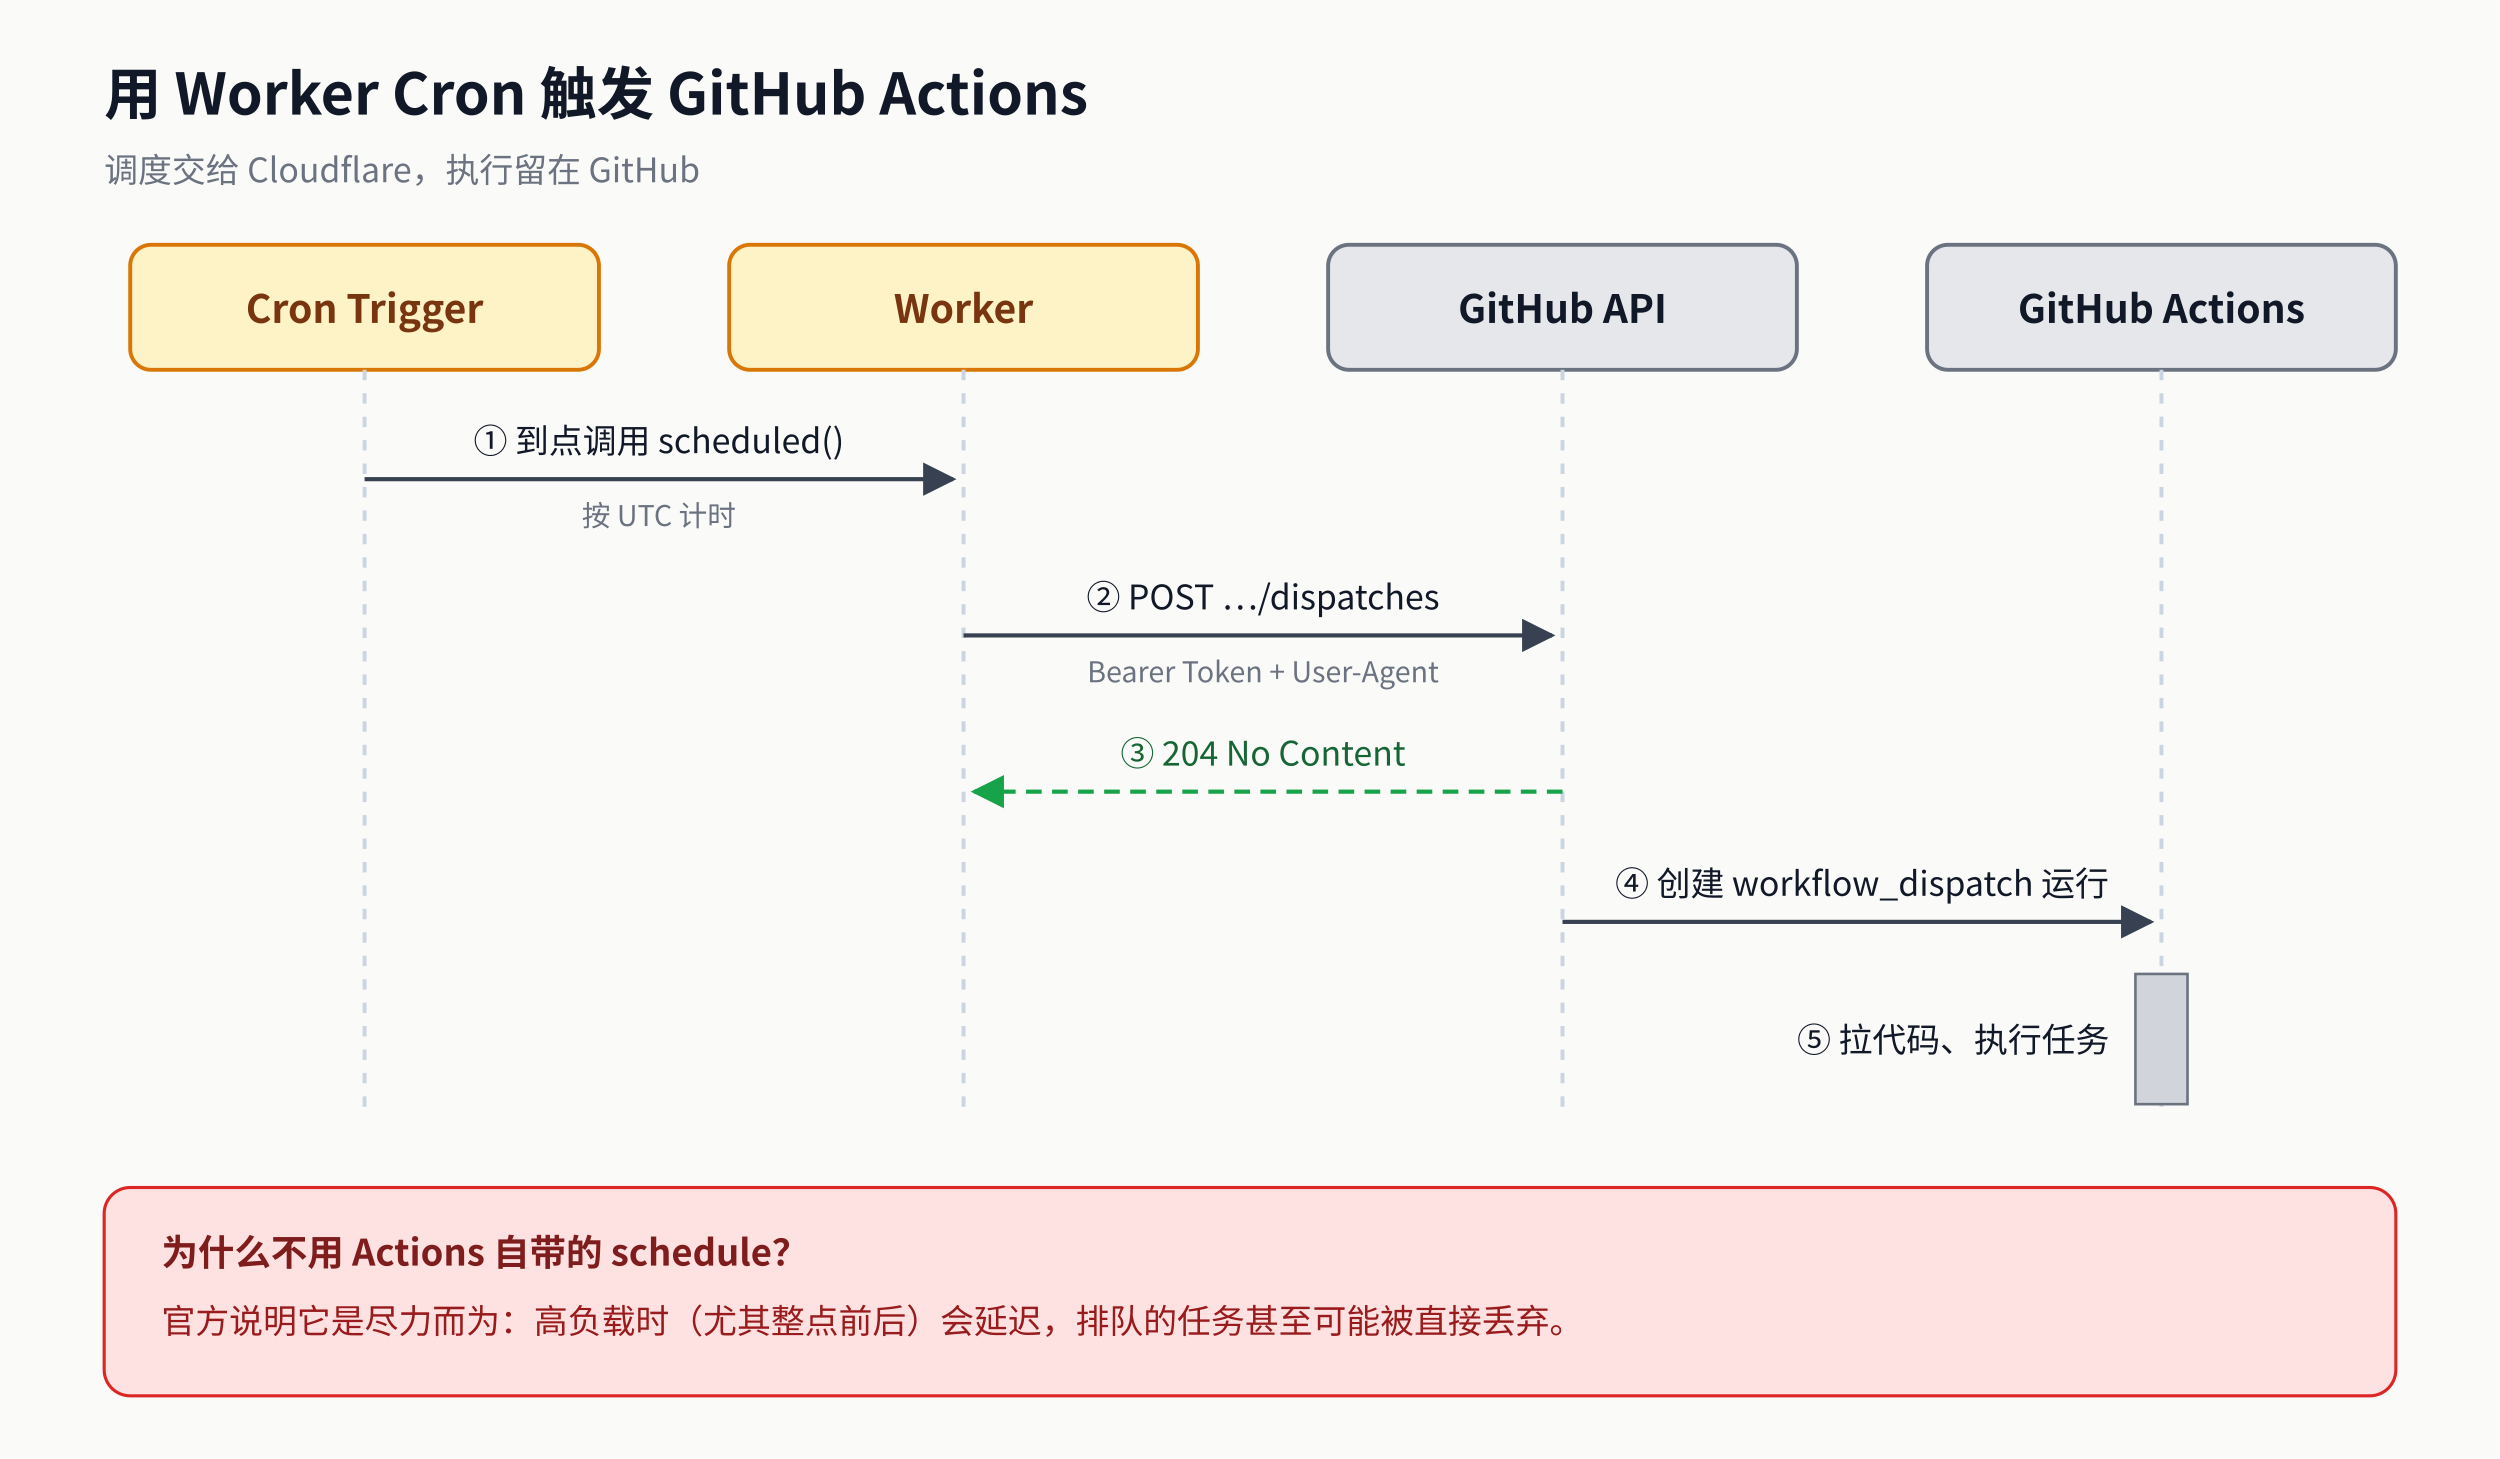
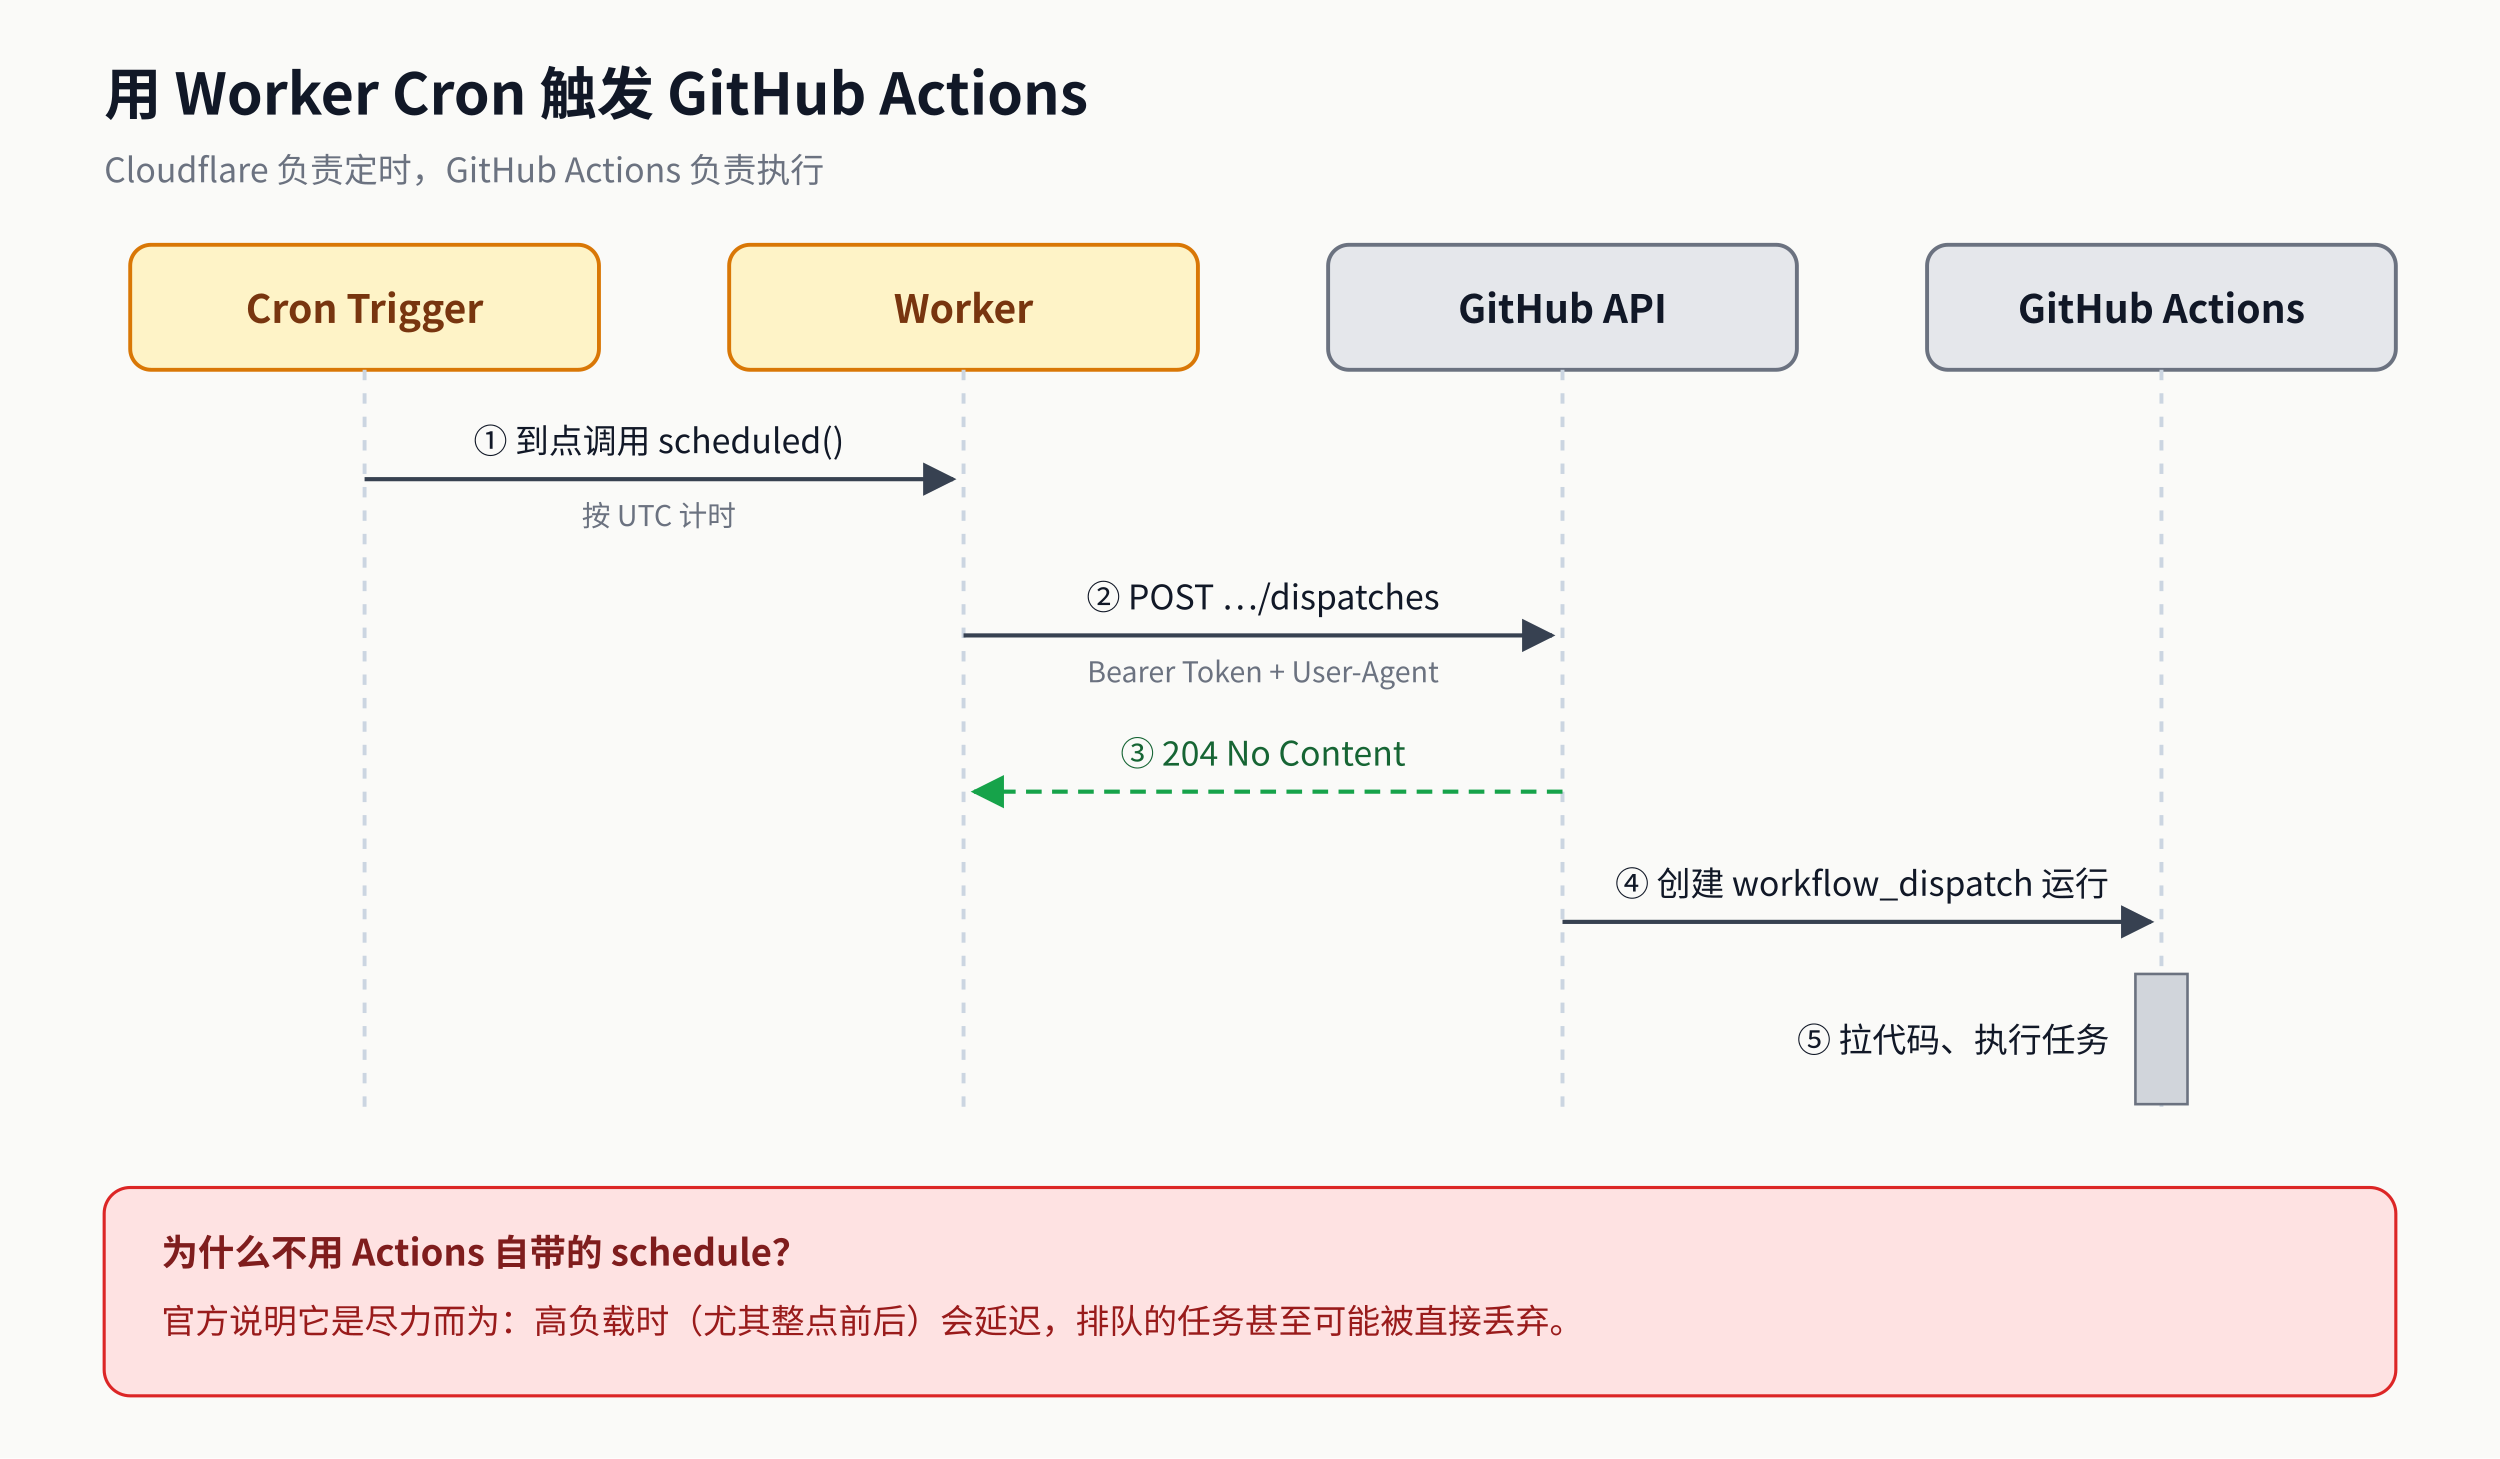
<svg xmlns="http://www.w3.org/2000/svg" viewBox="0 0 960 560" width="960" height="560" font-family="'PingFang SC','Hiragino Sans GB','Noto Sans CJK SC','Noto Sans CJK TC','Microsoft YaHei',sans-serif">
  <defs>
    <marker id="a" viewBox="0 0 10 10" refX="9" refY="5" markerWidth="8" markerHeight="8" orient="auto-start-reverse">
      <path d="M0 0 L10 5 L0 10 z" fill="#374151" />
    </marker>
    <marker id="g" viewBox="0 0 10 10" refX="9" refY="5" markerWidth="8" markerHeight="8" orient="auto-start-reverse">
      <path d="M0 0 L10 5 L0 10 z" fill="#16a34a" />
    </marker>
  </defs>
  <rect width="960" height="560" fill="#fafaf8" />
  <text x="40" y="44" font-size="22" font-weight="600" fill="#111827">用 Worker Cron 触发 GitHub Actions</text>
-   <text x="40" y="70" font-size="13" fill="#6b7280">调度交给 Cloudflare，执行留在 GitHub</text>
+   <text x="40" y="70" font-size="13" fill="#6b7280">Cloudflare 负责定时，GitHub Actions 负责执行</text>
  <g font-size="15" font-weight="600" text-anchor="middle">
    <rect x="50" y="94" width="180" height="48" rx="8" fill="#fef3c7" stroke="#d97706" stroke-width="1.5" />
    <text x="140" y="124" fill="#78350f">Cron Trigger</text>
    <rect x="280" y="94" width="180" height="48" rx="8" fill="#fef3c7" stroke="#d97706" stroke-width="1.5" />
    <text x="370" y="124" fill="#78350f">Worker</text>
    <rect x="510" y="94" width="180" height="48" rx="8" fill="#e5e7eb" stroke="#6b7280" stroke-width="1.5" />
    <text x="600" y="124" fill="#111827">GitHub API</text>
    <rect x="740" y="94" width="180" height="48" rx="8" fill="#e5e7eb" stroke="#6b7280" stroke-width="1.5" />
    <text x="830" y="124" fill="#111827">GitHub Actions</text>
  </g>
  <g stroke="#cbd5e1" stroke-width="1.5" stroke-dasharray="4 5">
    <line x1="140" y1="142" x2="140" y2="430" />
    <line x1="370" y1="142" x2="370" y2="430" />
    <line x1="600" y1="142" x2="600" y2="430" />
    <line x1="830" y1="142" x2="830" y2="430" />
  </g>
  <path d="M140 184 L366 184" stroke="#374151" stroke-width="1.6" marker-end="url(#a)" />
  <text x="253" y="174" font-size="13" text-anchor="middle" fill="#111827">① 到点调用 scheduled()</text>
  <text x="253" y="202" font-size="11" text-anchor="middle" fill="#6b7280">按 UTC 计时</text>
  <path d="M370 244 L596 244" stroke="#374151" stroke-width="1.6" marker-end="url(#a)" />
  <text x="485" y="234" font-size="13" text-anchor="middle" fill="#111827">② POST …/dispatches</text>
  <text x="485" y="262" font-size="11" text-anchor="middle" fill="#6b7280">Bearer Token + User-Agent</text>
  <path d="M600 304 L374 304" stroke="#16a34a" stroke-width="1.6" stroke-dasharray="6 4" marker-end="url(#g)" />
  <text x="485" y="294" font-size="13" text-anchor="middle" fill="#166534">③ 204 No Content</text>
  <path d="M600 354 L826 354" stroke="#374151" stroke-width="1.6" marker-end="url(#a)" />
  <text x="715" y="344" font-size="13" text-anchor="middle" fill="#111827">④ 创建 workflow_dispatch 运行</text>
  <rect x="820" y="374" width="20" height="50" fill="#d1d5db" stroke="#6b7280" />
  <text x="810" y="404" font-size="13" text-anchor="end" fill="#111827">⑤ 拉代码、执行任务</text>
  <rect x="40" y="456" width="880" height="80" rx="10" fill="#fee2e2" stroke="#dc2626" stroke-width="1.2" />
  <text x="62" y="486" font-size="14" font-weight="600" fill="#7f1d1d">为什么不用 Actions 自带的 schedule？</text>
  <text x="62" y="512" font-size="13" fill="#991b1b">官方说明它是尽力而为：高负载时（尤其整点前后）会延迟，排队的任务甚至可能被直接丢弃。</text>
</svg>
